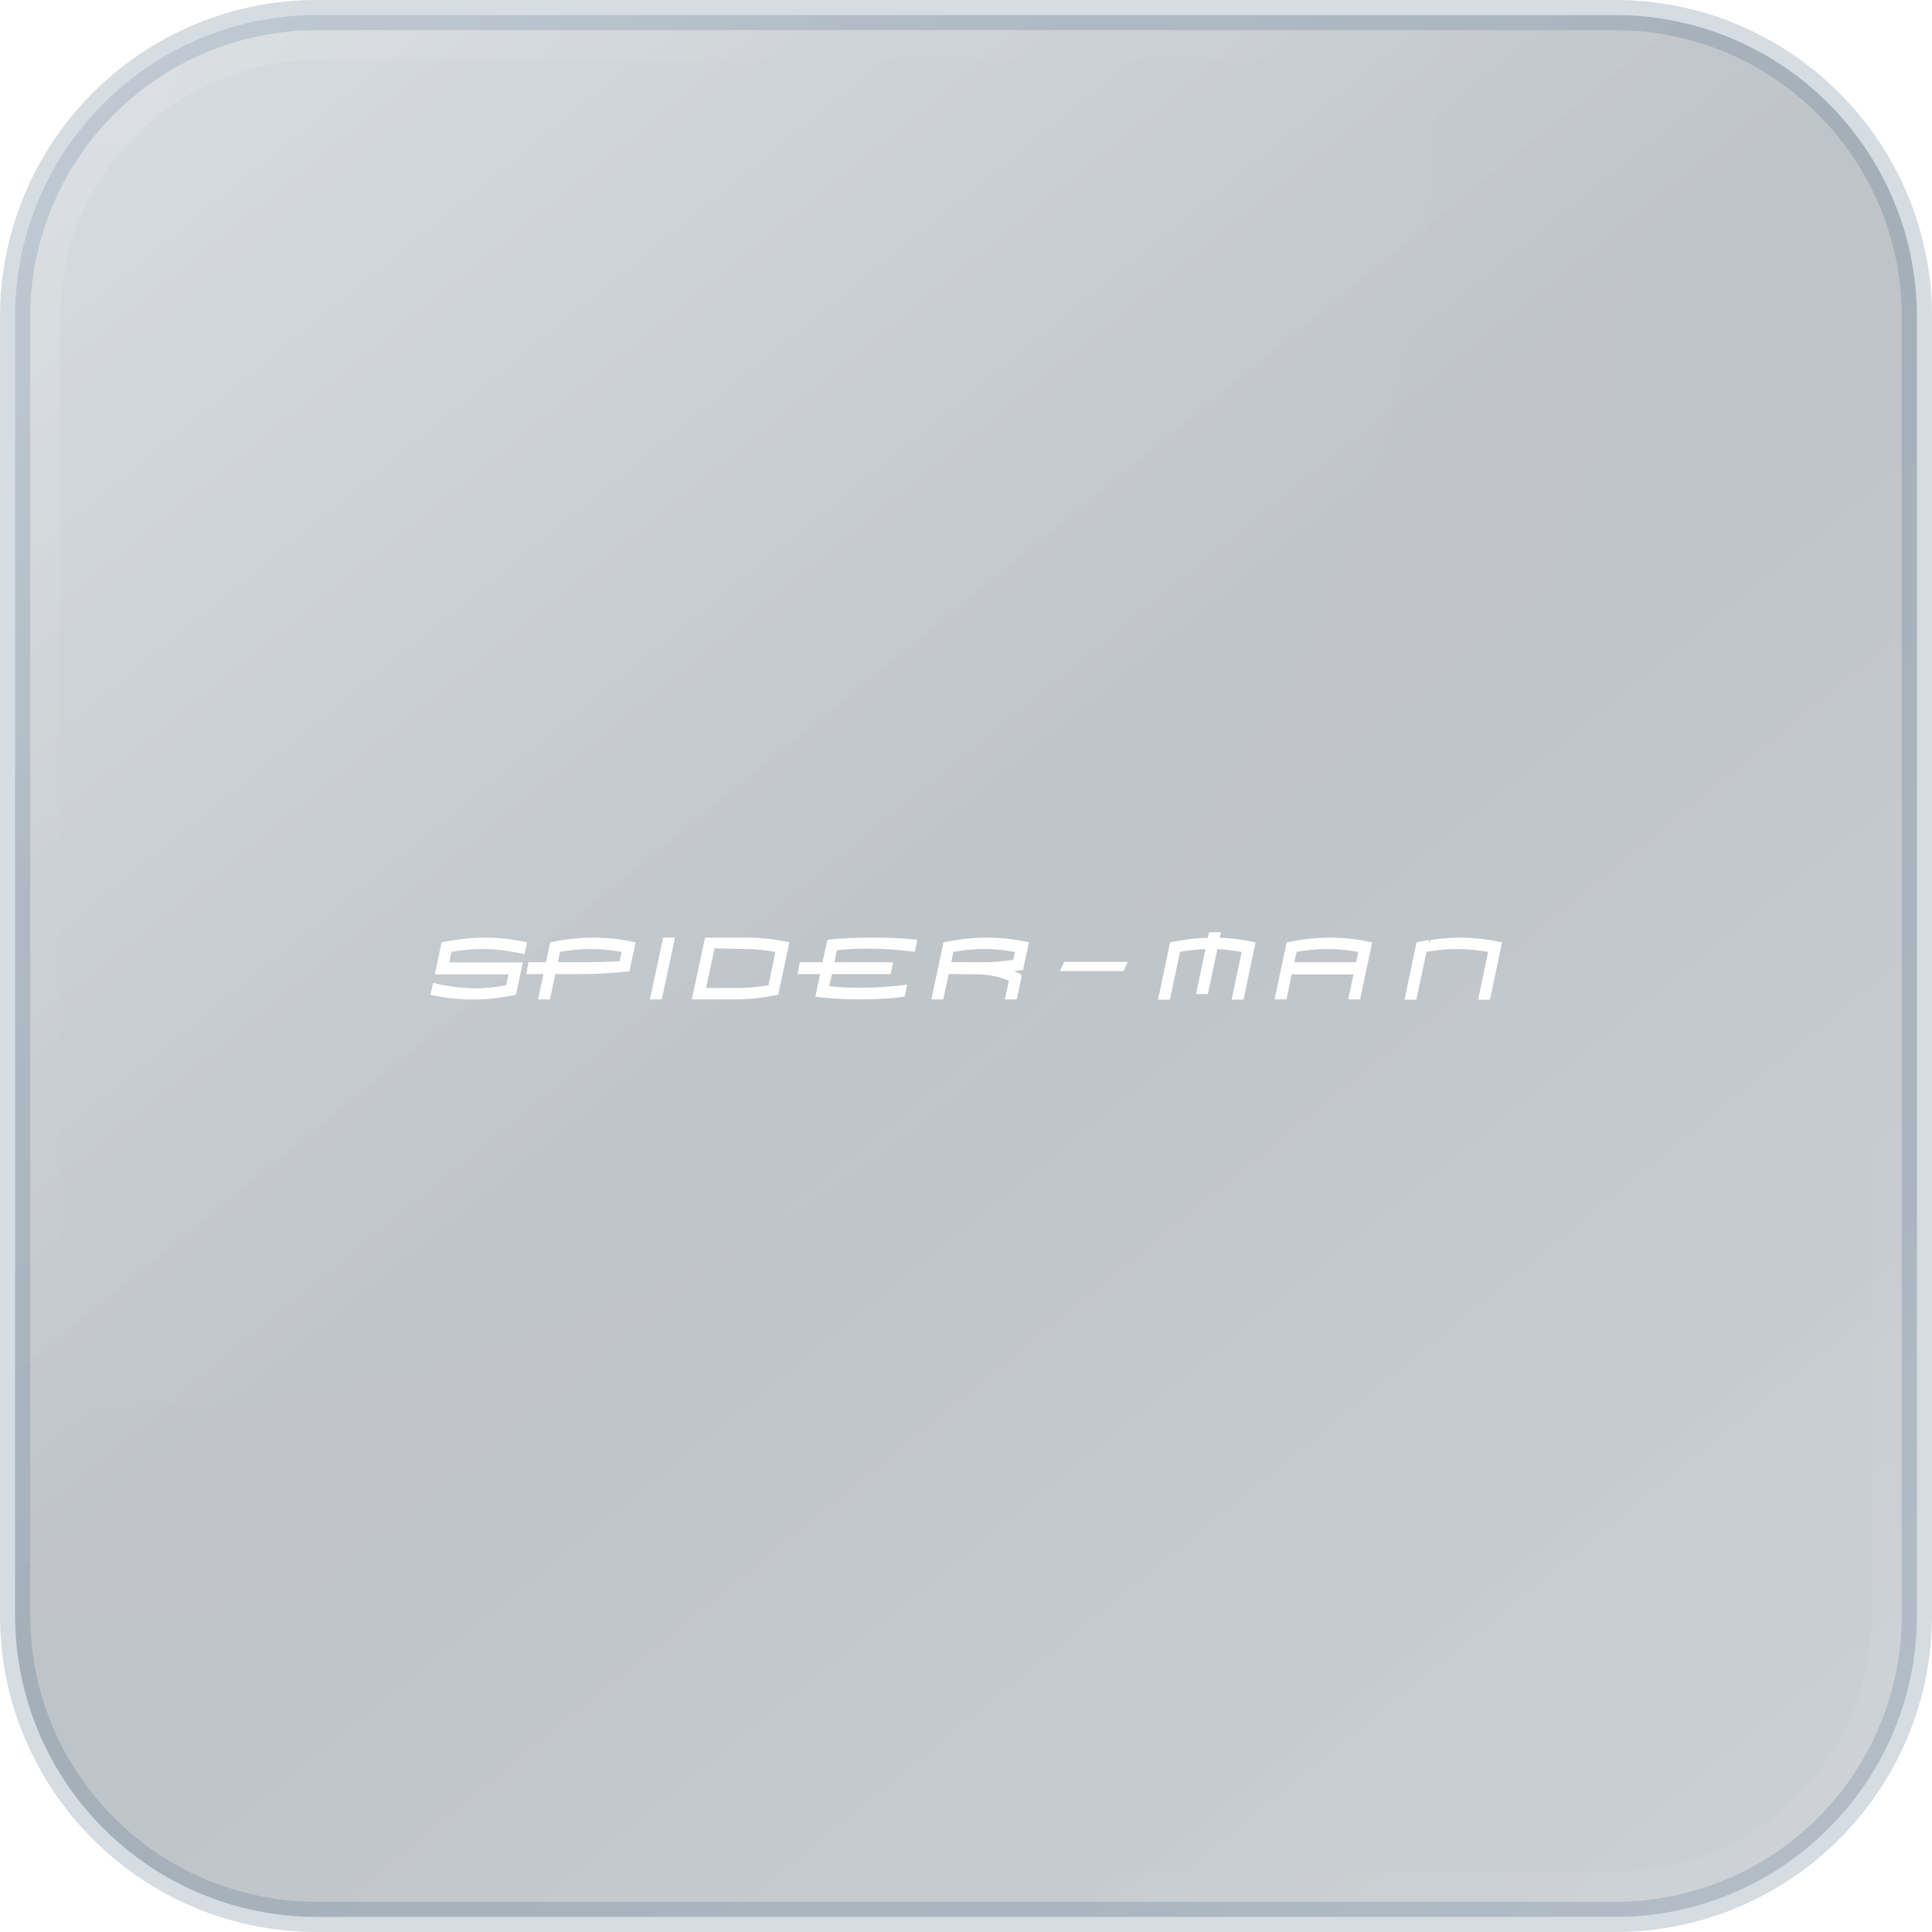
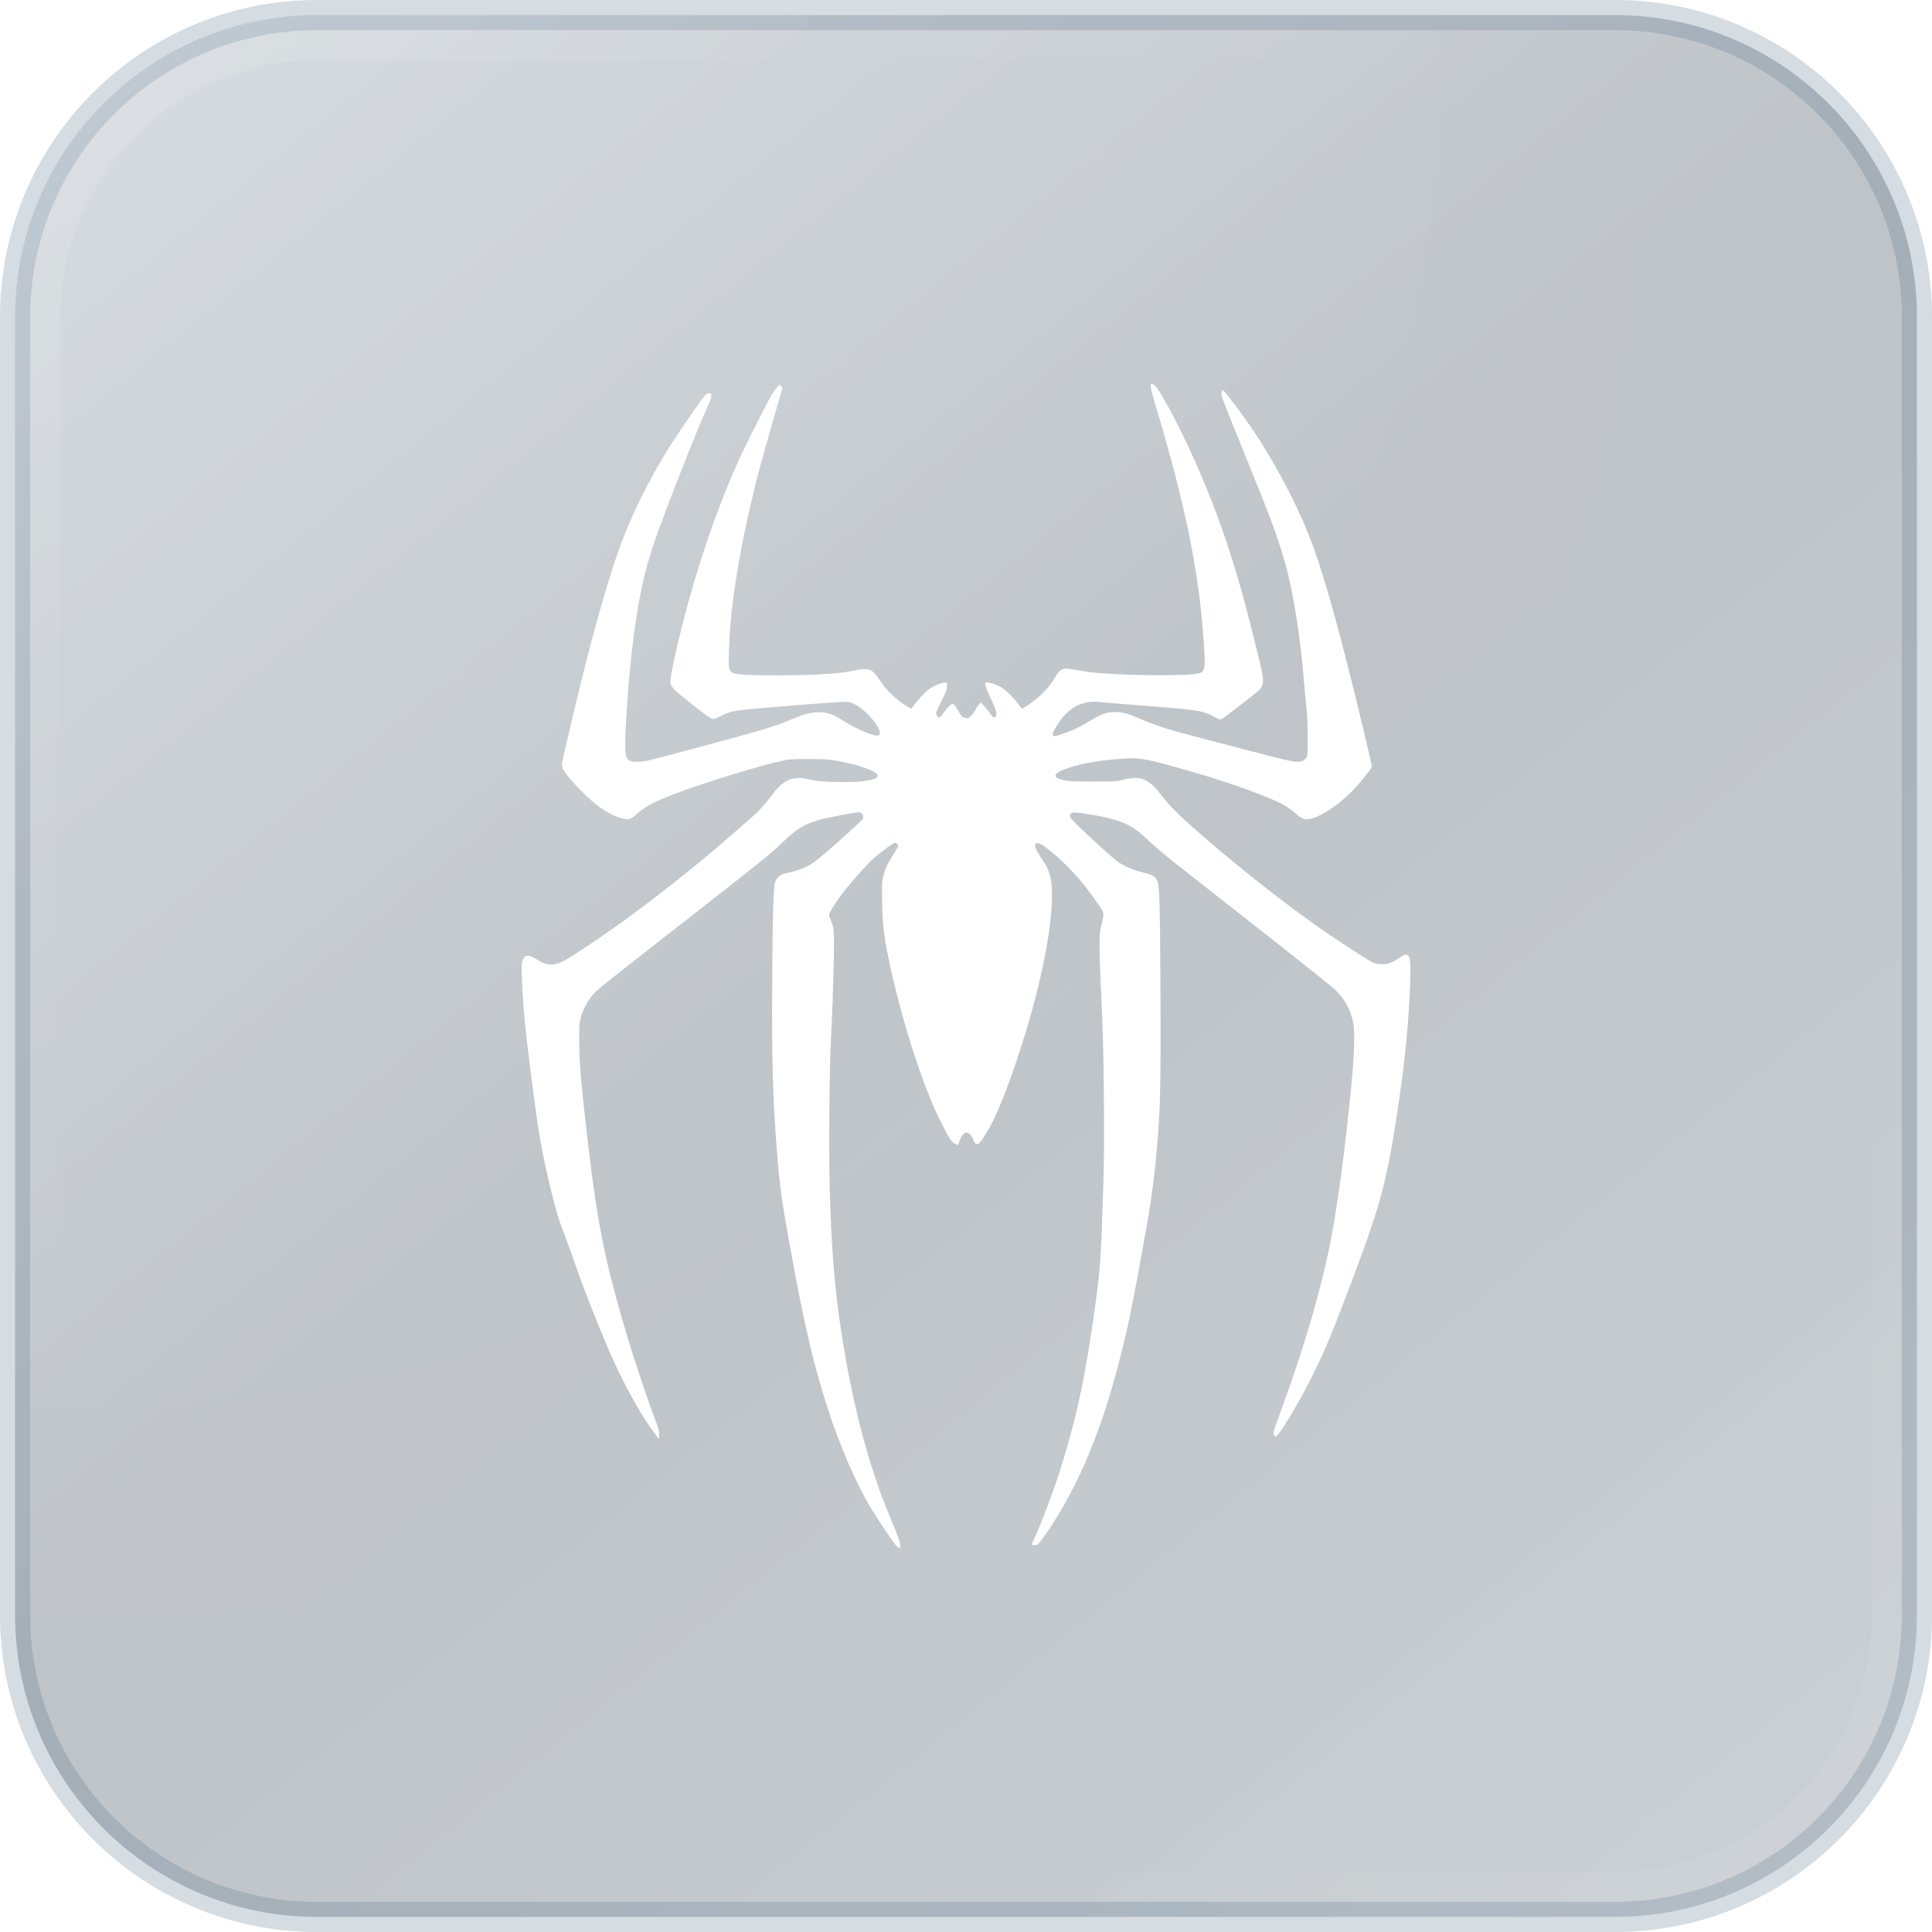
<svg xmlns="http://www.w3.org/2000/svg" viewBox="0 0 64 64" fill="none" color="#FFFFFF">
  <g>
    <defs>
      <linearGradient id="spider-man-app-mono-dark-background-surface" x1="6" y1="0" x2="58" y2="64" gradientUnits="userSpaceOnUse">
        <stop offset="0" stop-color="#526678" stop-opacity=".24" />
        <stop offset=".48" stop-color="#273746" stop-opacity=".30" />
        <stop offset="1" stop-color="#364A5C" stop-opacity=".26" />
      </linearGradient>
      <radialGradient id="spider-man-app-mono-dark-background-sheen" cx="3" cy="2" r="62" gradientUnits="userSpaceOnUse">
        <stop stop-color="#FFFFFF" stop-opacity="0.035" />
        <stop offset="1" stop-color="#FFFFFF" stop-opacity="0" />
      </radialGradient>
      <linearGradient id="spider-man-app-mono-dark-background-reflection" x1="0" y1="0" x2="64" y2="64" gradientUnits="userSpaceOnUse">
        <stop stop-color="#FFFFFF" stop-opacity="0.15" />
        <stop offset=".23" stop-color="#FFFFFF" stop-opacity="0.018" />
        <stop offset=".5" stop-color="#FFFFFF" stop-opacity="0" />
        <stop offset=".78" stop-color="#FFFFFF" stop-opacity="0.01" />
        <stop offset="1" stop-color="#FFFFFF" stop-opacity="0.09" />
      </linearGradient>
    </defs>
    <rect x=".5" y=".5" width="63" height="63" rx="10" fill="url(#spider-man-app-mono-dark-background-surface)" stroke="#526E86" stroke-opacity=".24" />
    <rect x=".5" y=".5" width="63" height="63" rx="10" fill="url(#spider-man-app-mono-dark-background-sheen)" />
    <rect x="1.25" y="1.25" width="61.5" height="61.5" rx="9.25" stroke="url(#spider-man-app-mono-dark-background-reflection)" stroke-width="1.5" />
  </g>
  <defs>
    <filter id="spider-man-app-mono-dark-mono" x="-5%" y="-5%" width="110%" height="110%" color-interpolation-filters="sRGB">
      <feColorMatrix in="SourceGraphic" type="matrix" values="0 0 0 0 1 0 0 0 0 1 0 0 0 0 1 -0.213 -0.715 -0.072 0 1" result="tones" />
      <feComposite in="tones" in2="SourceAlpha" operator="in" />
      <feComponentTransfer result="coverage">
        <feFuncA type="linear" slope="1" />
      </feComponentTransfer>
      <feFlood flood-color="currentColor" />
      <feComposite in2="coverage" operator="in" />
    </filter>
  </defs>
  <g filter="url(#spider-man-app-mono-dark-mono)">
    <defs>
      <clipPath id="spider-man-app-mono-dark-tile">
        <rect x=".5" y=".5" width="63" height="63" rx="10" />
      </clipPath>
    </defs>
    <g clip-path="url(#spider-man-app-mono-dark-tile)">
-       <svg id="spider-man-app-mono-dark-svg2" viewBox="80.12 28.558 640.787 41.018" fill="#111111" color="black" x="14.222" y="14.222" width="35.556" height="35.556">
-         <defs id="spider-man-app-mono-dark-defs4" />
-         <g id="spider-man-app-mono-dark-layer1">
-           <path d="M 131.837,66.26 C 122.872,68.14 114.245,69.08 105.955,69.08 C 97.666,69.08 89.279,68.14 80.795,66.26 L 82.315,59.176 C 91.278,61.297 99.737,62.357 107.69,62.357 C 113.185,62.357 119.281,61.778 125.98,60.621 L 127.354,54.042 L 83.398,54.042 L 87.447,34.955 C 96.46,33.077 105.112,32.138 113.402,32.138 C 121.691,32.138 130.053,33.077 138.487,34.955 L 136.969,42.042 C 128.053,39.969 119.618,38.933 111.665,38.933 C 106.172,38.933 100.075,39.487 93.375,40.594 L 92.001,46.957 L 135.956,46.957 L 131.837,66.26 z M 156.812,46.812 L 171.707,46.812 C 180.285,46.812 187.635,46.596 193.757,46.163 L 194.913,40.667 C 188.503,39.511 182.358,38.933 176.477,38.933 C 170.983,38.933 164.887,39.487 158.187,40.594 L 156.812,46.812 z M 139.389,46.812 L 149.728,46.812 L 152.259,34.955 C 161.272,33.077 169.924,32.138 178.213,32.138 C 186.503,32.138 194.865,33.077 203.299,34.955 L 201.781,42.042 L 201.708,42.042 L 199.539,52.235 C 189.37,53.344 179.61,53.898 170.26,53.898 L 155.367,53.898 L 152.115,69.007 L 145.029,69.007 L 148.283,53.898 L 137.944,53.898 L 139.389,46.812 z M 219.689,32.138 L 226.774,32.138 L 218.893,69.007 L 211.809,69.007 L 219.689,32.138 z M 282.573,60.548 L 286.767,40.667 C 280.357,39.511 274.188,38.933 268.259,38.933 C 267.054,38.933 262.885,38.837 255.751,38.644 L 250.403,38.498 L 245.342,62.139 L 238.258,62.139 L 264.283,62.212 C 269.778,62.212 275.875,61.657 282.573,60.548 L 282.573,60.548 z M 288.431,66.187 C 279.466,68.067 270.839,69.007 262.549,69.007 L 236.81,69.007 L 244.691,32.138 L 269.995,32.138 C 278.285,32.138 286.647,33.077 295.08,34.955 L 288.431,66.187 z M 301.327,46.812 L 314.847,46.812 L 316.797,37.631 L 316.87,37.631 L 317.81,33.367 C 325.232,32.547 334.438,32.138 345.428,32.138 C 355.934,32.138 364.609,32.571 371.453,33.437 L 369.935,40.594 C 360.634,39.341 351.187,38.715 341.596,38.715 C 335.04,38.715 328.991,39.028 323.449,39.655 L 321.931,46.812 L 356.993,46.812 L 355.548,53.898 L 320.486,53.898 L 318.895,61.126 C 324.342,61.753 330.318,62.066 336.823,62.066 C 346.415,62.066 355.958,61.439 365.452,60.186 L 363.934,67.346 C 356.705,68.453 347.909,69.007 337.547,69.007 C 326.702,69.007 317.713,68.453 310.58,67.346 L 311.665,62.357 L 311.592,62.357 L 313.399,53.898 L 299.881,53.898 L 301.327,46.812 z M 429.3,52.019 C 431.324,52.933 432.842,53.825 433.854,54.693 L 430.818,69.007 L 423.731,69.007 L 426.118,57.947 C 420.769,55.441 414.358,54.139 406.886,54.042 L 390.187,53.826 L 386.935,69.007 L 379.848,69.007 L 387.078,34.955 C 396.092,33.077 404.743,32.138 413.033,32.138 C 421.323,32.138 429.685,33.077 438.118,34.955 L 436.601,42.042 L 436.528,42.042 L 434.577,51.441 L 429.3,52.019 z M 391.705,46.741 L 411.804,46.812 C 415.949,46.812 421.587,46.354 428.72,45.439 L 429.732,40.667 C 423.322,39.511 417.177,38.933 411.297,38.933 C 405.803,38.933 399.706,39.487 393.007,40.594 L 391.705,46.741 z M 459.113,46.595 L 497.067,46.595 L 494.537,52.089 L 456.582,52.089 L 459.113,46.595 z M 545.65,28.883 L 552.736,28.883 L 552.013,32.208 C 559.098,32.45 566.231,33.365 573.412,34.955 L 566.182,69.153 L 559.097,69.153 L 565.098,40.667 C 560.134,39.752 555.291,39.198 550.568,39.004 L 544.928,65.825 L 537.842,65.825 L 543.481,39.004 C 538.855,39.149 533.795,39.68 528.3,40.594 L 522.228,69.153 L 515.141,69.153 L 522.371,34.955 C 530.132,33.317 537.651,32.401 544.928,32.208 L 545.65,28.883 z M 597.893,40.594 L 596.52,46.812 L 633.39,46.812 L 634.691,40.667 C 628.281,39.511 622.112,38.933 616.185,38.933 C 610.738,38.933 604.641,39.487 597.893,40.594 L 597.893,40.594 z M 635.777,69.007 L 628.69,69.007 L 631.872,54.042 L 595.002,54.042 L 591.821,69.007 L 584.736,69.007 L 591.964,34.955 C 600.978,33.077 609.629,32.138 617.919,32.138 C 626.209,32.138 634.571,33.077 643.007,34.955 L 635.777,69.007 z M 669.504,34.955 C 672.011,34.426 674.493,33.968 676.95,33.583 C 677.047,33.583 677.096,33.631 677.096,33.726 C 677.096,33.919 677.036,34.22 676.915,34.631 C 676.794,35.041 676.734,35.343 676.734,35.535 C 676.734,35.631 676.758,35.679 676.807,35.679 C 677.144,34.957 677.553,34.234 678.036,33.51 C 684.542,32.595 690.349,32.138 695.459,32.138 C 703.749,32.138 712.111,33.077 720.544,34.955 L 713.314,69.153 L 706.23,69.153 L 712.231,40.667 C 705.821,39.511 699.652,38.933 693.723,38.933 C 688.229,38.933 682.132,39.487 675.433,40.594 L 669.361,69.153 L 662.274,69.153 L 669.504,34.955 z" id="spider-man-app-mono-dark-text2396" fill="#000000" fill-opacity="1" stroke="none" stroke-width="1px" stroke-linecap="butt" stroke-linejoin="miter" stroke-opacity="1" />
+       <svg viewBox="-4 -4 1268 1660" preserveAspectRatio="xMidYMid meet" color="black" x="12.606" y="12.606" width="38.788" height="38.788">
+         <g transform="translate(0,1652) scale(0.1,-0.1)" fill="#000000" stroke="none">
+           <path d="M8920 16484 c0 -45 15 -102 101 -390 368 -1234 563 -2169 634 -3039 27 -340 35 -507 24 -553 -17 -77 -29 -87 -122 -101 -123 -19 -539 -25 -922 -12 -339 11 -540 27 -710 57 -193 34 -205 35 -243 24 -46 -12 -77 -44 -130 -135 -52 -89 -128 -178 -222 -261 -81 -70 -215 -164 -233 -164 -7 0 -28 23 -47 51 -54 81 -166 194 -233 239 -64 42 -168 80 -217 80 -27 0 -28 -1 -23 -42 2 -25 34 -105 75 -188 75 -155 95 -234 65 -258 -21 -18 -38 -8 -69 41 -15 24 -52 70 -82 102 l-54 60 -26 -25 c-13 -14 -42 -56 -64 -95 -25 -44 -51 -77 -72 -89 -30 -18 -36 -18 -73 -5 -34 12 -46 25 -79 84 -40 70 -75 115 -89 115 -17 0 -82 -66 -119 -120 -21 -31 -46 -62 -55 -70 -15 -13 -20 -11 -42 14 -16 19 -22 35 -17 49 3 12 39 90 80 172 64 130 74 157 74 204 l0 54 -47 -7 c-65 -9 -177 -63 -239 -117 -47 -40 -129 -132 -195 -219 l-26 -34 -49 29 c-147 84 -306 235 -396 375 -30 47 -71 100 -91 117 -59 52 -121 55 -307 15 -111 -24 -255 -38 -545 -52 -275 -13 -896 -13 -1010 1 -184 21 -191 30 -188 234 3 193 21 493 39 655 69 612 214 1348 409 2075 51 190 298 1055 311 1088 3 8 -4 25 -16 38 l-20 24 -43 -46 c-23 -25 -62 -82 -86 -125 -98 -176 -395 -771 -474 -949 -311 -703 -574 -1478 -782 -2305 -87 -342 -165 -710 -165 -771 0 -90 16 -108 299 -333 189 -150 270 -209 295 -213 26 -4 49 3 107 35 86 46 148 67 239 81 196 31 1504 135 1570 126 98 -14 194 -78 321 -213 108 -115 164 -229 126 -260 -38 -32 -311 78 -507 206 -47 30 -108 65 -137 78 -111 50 -254 55 -399 14 -38 -10 -132 -46 -209 -78 -244 -103 -362 -138 -1515 -447 -542 -145 -558 -149 -660 -150 -151 0 -171 30 -171 254 1 338 62 1102 127 1581 69 515 150 880 279 1260 154 453 604 1598 784 1994 17 38 31 84 31 102 0 31 -3 34 -28 34 -16 0 -36 -6 -45 -12 -38 -29 -379 -521 -540 -779 -266 -427 -507 -913 -671 -1351 -149 -400 -373 -1176 -561 -1943 -100 -406 -265 -1110 -272 -1161 -8 -63 21 -114 151 -261 257 -292 491 -466 696 -519 93 -25 126 -16 208 57 129 116 268 187 602 312 431 160 1243 406 1495 453 81 15 147 19 350 19 215 -1 268 -4 378 -23 197 -36 359 -78 468 -124 116 -47 141 -73 116 -112 -14 -20 -34 -27 -134 -46 -101 -19 -151 -22 -348 -22 -250 1 -365 11 -502 43 -200 48 -344 -14 -489 -209 -113 -152 -201 -247 -338 -366 -76 -67 -200 -174 -275 -240 -498 -434 -1081 -894 -1616 -1276 -283 -202 -657 -448 -748 -494 -140 -69 -240 -61 -382 32 -55 36 -79 46 -114 46 -42 1 -45 -1 -68 -44 -24 -44 -25 -49 -20 -215 10 -345 29 -590 78 -1000 61 -514 131 -1039 164 -1240 53 -316 137 -704 220 -1015 51 -191 71 -252 160 -485 36 -93 98 -267 139 -386 130 -375 377 -998 536 -1348 177 -391 402 -791 574 -1021 l71 -95 3 60 c3 54 -5 81 -72 260 -146 394 -328 947 -454 1390 -249 867 -353 1397 -471 2400 -105 885 -134 1223 -134 1540 -1 216 1 248 21 320 33 122 101 250 173 329 79 85 116 115 1154 926 1276 997 1343 1051 1517 1217 280 268 374 313 855 403 116 22 224 40 241 40 53 0 85 -66 51 -107 -18 -22 -372 -341 -523 -472 -66 -57 -150 -123 -187 -147 -86 -56 -195 -100 -311 -125 -49 -11 -105 -26 -122 -33 -41 -17 -83 -67 -95 -114 -22 -81 -33 -490 -38 -1357 -7 -1188 5 -1647 62 -2395 44 -567 67 -733 211 -1520 193 -1053 320 -1589 526 -2220 164 -505 396 -1036 597 -1370 115 -191 331 -511 363 -538 60 -52 62 -51 55 14 -4 44 -33 124 -112 314 -120 286 -175 431 -263 700 -205 623 -368 1354 -481 2145 -79 555 -120 1091 -142 1855 -15 525 -6 1755 15 2125 19 337 33 750 42 1190 7 367 2 423 -42 522 -13 31 -24 65 -24 78 0 29 78 157 170 281 91 120 278 338 392 455 82 84 280 240 347 274 32 16 34 16 54 -4 18 -18 19 -23 8 -48 -7 -15 -39 -70 -72 -121 -71 -109 -104 -180 -131 -282 -17 -64 -20 -104 -19 -280 1 -312 21 -533 72 -790 163 -836 485 -1864 749 -2395 128 -257 165 -314 216 -336 l42 -17 21 59 c27 73 65 119 97 119 33 0 78 -47 99 -103 21 -59 46 -75 80 -50 34 25 145 204 209 338 67 139 160 369 241 595 377 1054 608 2113 582 2670 -9 185 -40 280 -140 426 -70 103 -97 156 -97 194 0 27 3 30 34 30 38 0 72 -21 206 -129 121 -97 292 -267 401 -397 98 -118 243 -315 294 -400 32 -52 36 -65 31 -109 -2 -27 -14 -84 -26 -125 -33 -115 -35 -305 -11 -810 32 -672 40 -930 46 -1680 5 -525 3 -822 -9 -1215 -29 -945 -42 -1156 -102 -1600 -139 -1033 -257 -1604 -484 -2340 -100 -323 -245 -717 -361 -983 -33 -75 -63 -143 -66 -149 -4 -9 8 -13 39 -13 45 0 45 0 112 91 135 180 318 484 447 741 281 561 498 1180 693 1979 75 304 123 540 237 1154 152 825 196 1113 238 1580 56 615 64 931 58 2305 -6 1219 -13 1487 -41 1555 -33 78 -59 94 -224 136 -121 30 -248 84 -330 141 -97 66 -647 574 -677 624 -23 39 -15 63 28 78 34 12 334 -34 510 -78 254 -64 369 -129 566 -319 70 -67 232 -205 361 -307 129 -101 678 -532 1220 -958 542 -425 1019 -806 1061 -847 128 -122 209 -261 251 -432 45 -182 23 -595 -83 -1538 -70 -627 -162 -1261 -239 -1645 -132 -659 -368 -1460 -676 -2303 -68 -185 -124 -345 -124 -355 0 -28 12 -62 21 -62 29 0 93 85 203 269 161 269 204 348 320 580 169 336 249 525 479 1126 390 1019 507 1387 616 1940 69 347 165 981 215 1420 67 580 105 1289 77 1434 -15 75 -54 80 -142 20 -104 -70 -163 -93 -249 -93 -58 0 -89 6 -135 25 -68 29 -597 375 -845 554 -603 435 -1166 886 -1752 1403 -188 166 -313 299 -448 476 -51 67 -123 125 -195 158 -70 31 -181 31 -300 -2 -87 -24 -100 -25 -420 -25 -282 0 -342 3 -415 19 -47 10 -93 25 -102 34 -50 43 3 88 166 141 209 68 447 108 767 130 244 17 336 0 874 -154 446 -127 767 -233 1090 -360 274 -107 373 -161 492 -267 34 -31 78 -61 99 -68 64 -21 136 -7 248 50 210 106 420 285 607 517 110 137 124 159 120 188 -7 50 -193 830 -286 1200 -272 1080 -438 1642 -608 2071 -190 477 -476 1014 -790 1484 -143 213 -364 508 -414 553 -20 18 -21 17 -28 -28 -7 -51 -51 63 430 -1125 271 -669 366 -929 461 -1259 124 -433 226 -1074 279 -1751 9 -107 23 -258 32 -335 11 -94 17 -227 17 -405 1 -238 -1 -269 -17 -293 -31 -47 -63 -61 -141 -61 -60 0 -184 29 -791 188 -396 103 -785 206 -865 227 -210 58 -423 131 -579 200 -153 68 -231 89 -342 89 -120 0 -198 -29 -389 -146 -121 -74 -216 -117 -359 -166 -120 -40 -130 -40 -131 7 0 21 51 108 114 195 102 141 240 230 388 251 62 9 110 8 240 -5 90 -9 341 -30 558 -46 761 -59 833 -71 992 -159 29 -16 63 -32 75 -35 17 -6 70 31 270 185 136 106 263 206 282 223 63 58 74 123 47 266 -29 147 -229 939 -301 1190 -124 430 -248 804 -383 1155 -225 587 -505 1184 -739 1577 -55 92 -86 134 -110 148 -19 11 -36 20 -39 20 -2 0 -4 -16 -4 -36z" />
        </g>
      </svg>
    </g>
  </g>
</svg>
